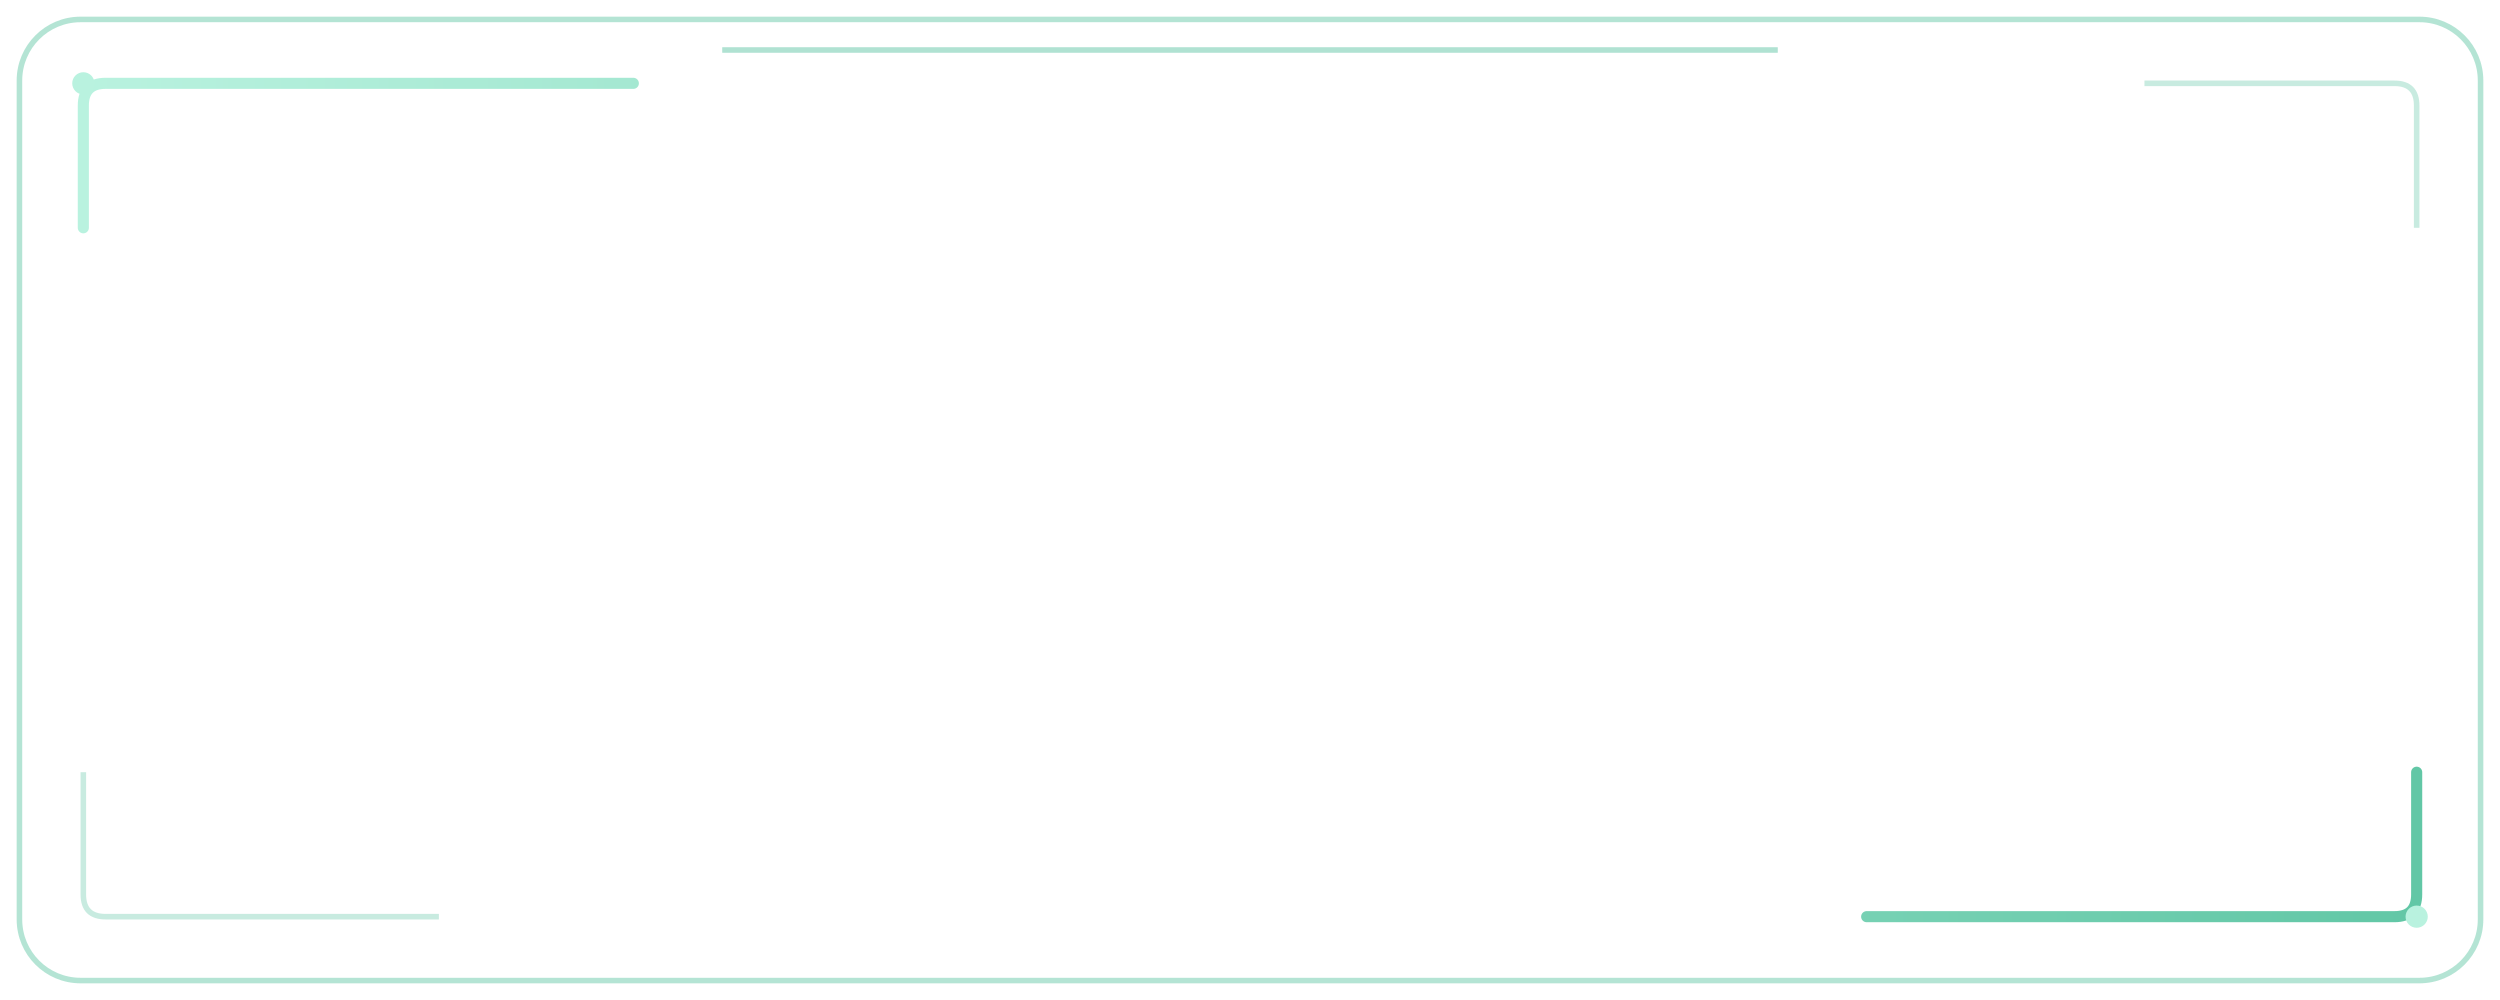
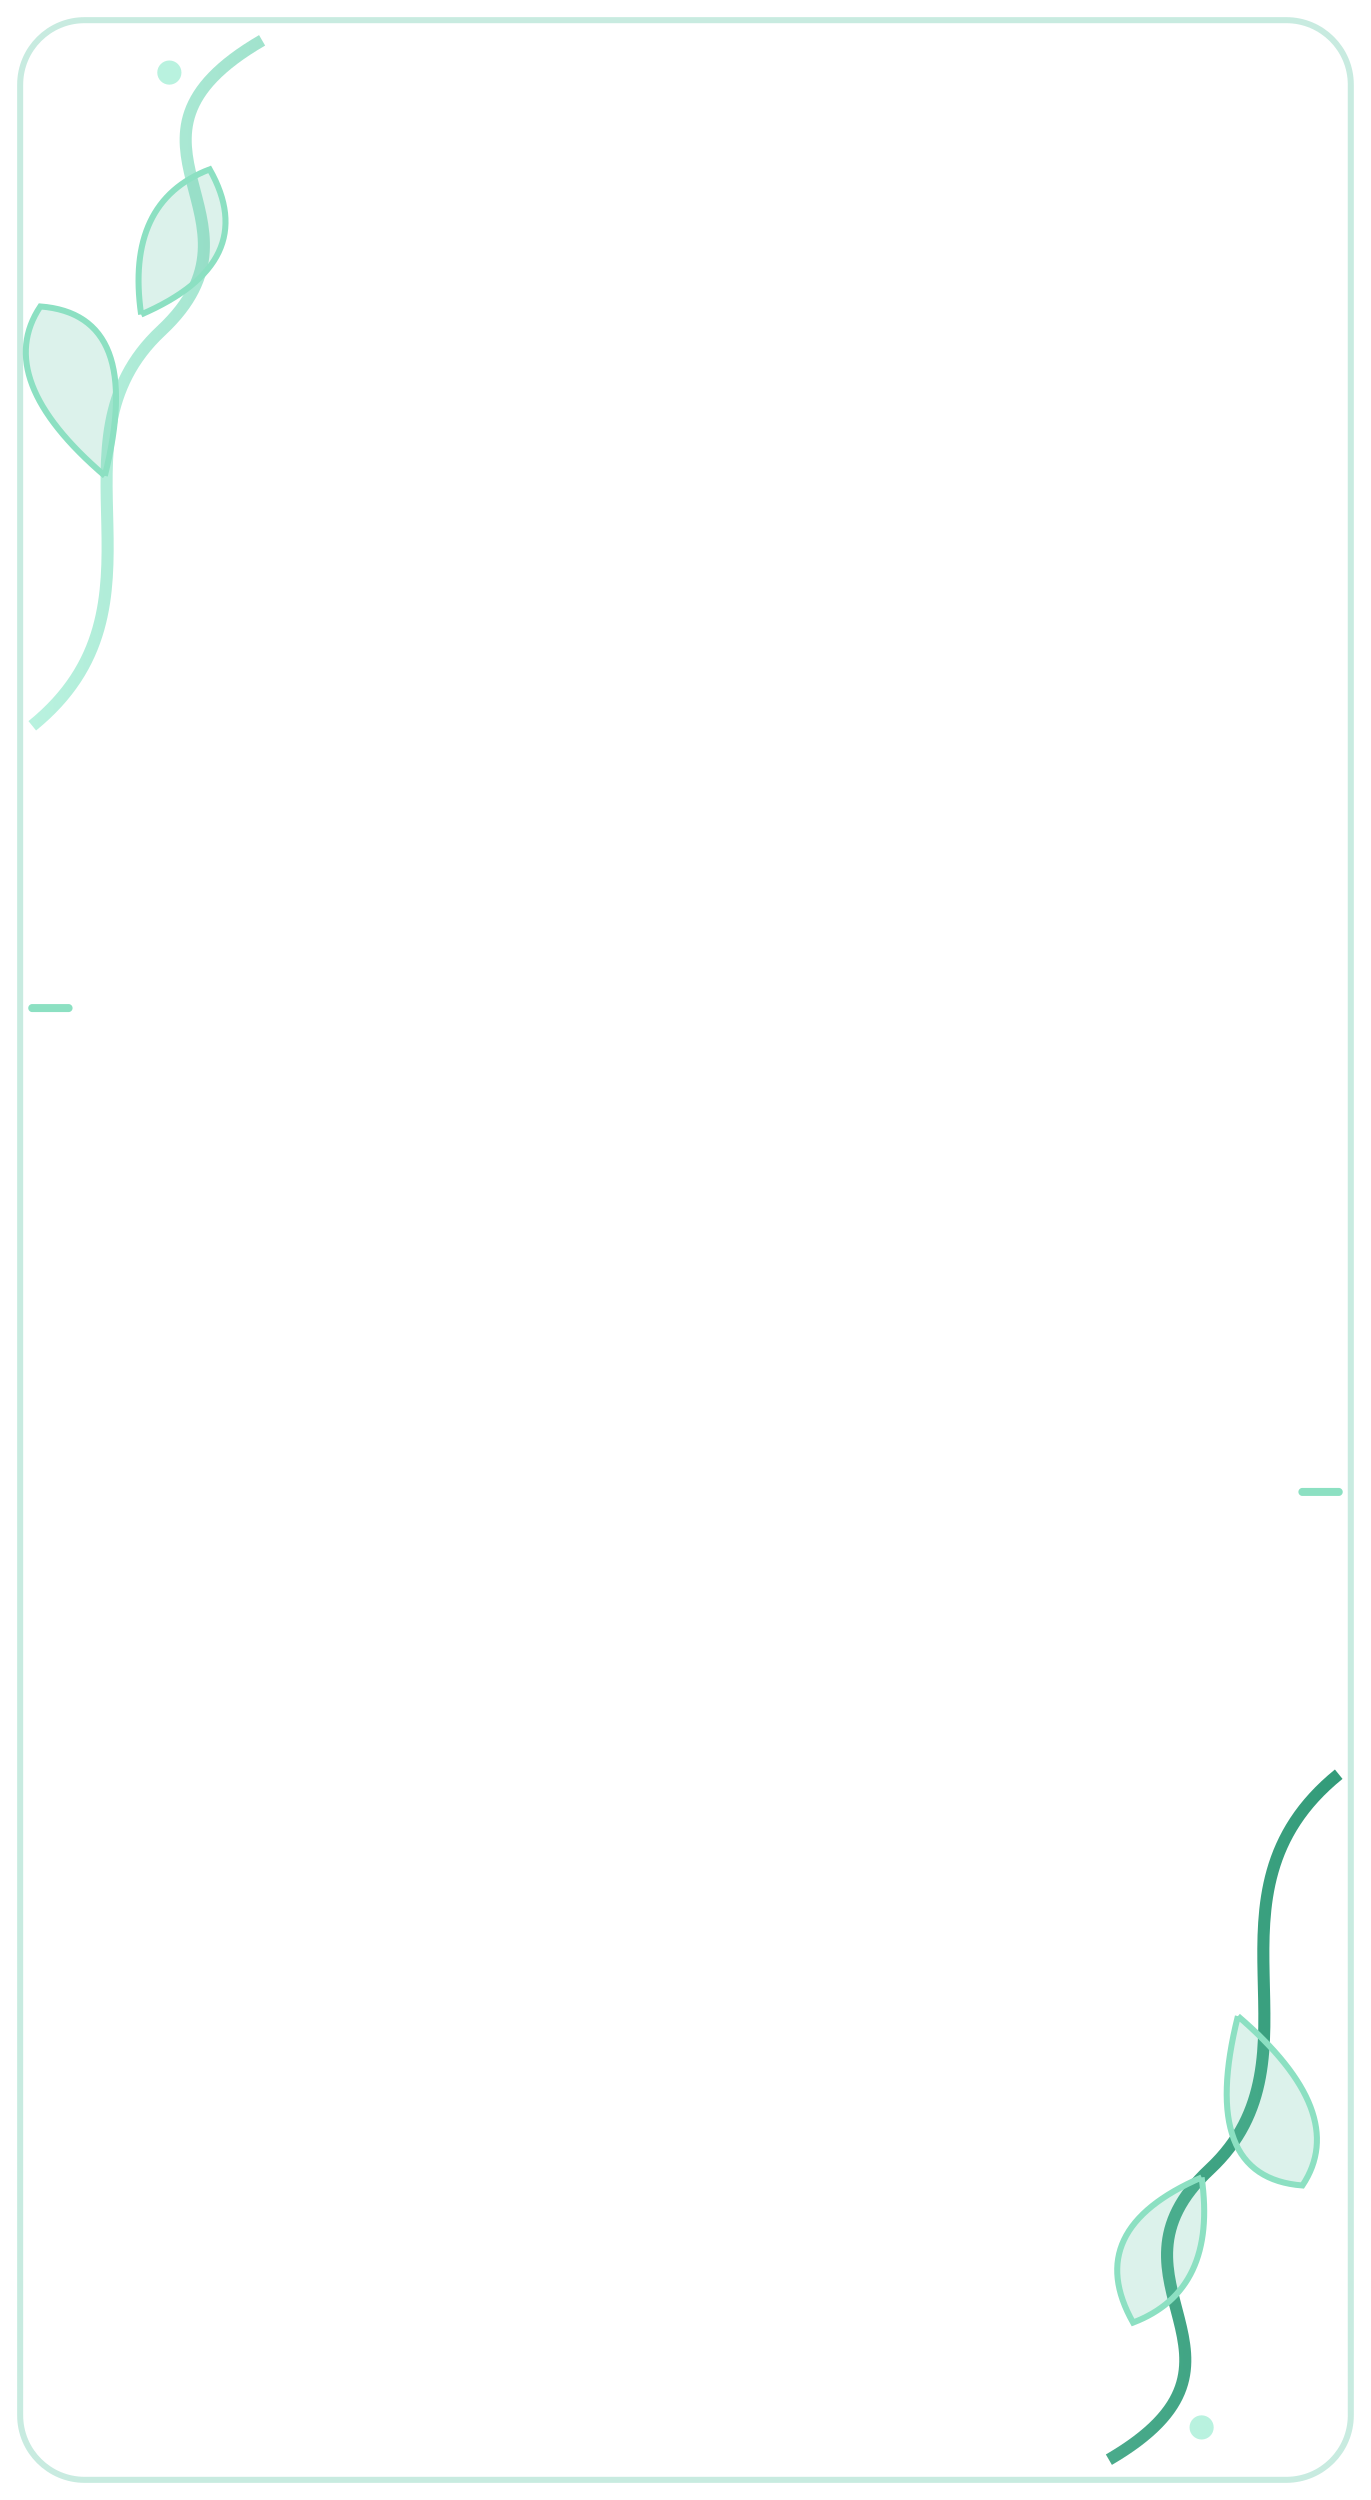
- <svg xmlns="http://www.w3.org/2000/svg" viewBox="0 0 900 360">
+ <svg xmlns="http://www.w3.org/2000/svg" viewBox="0 0 340 620" preserveAspectRatio="none">
  <defs>
-     <linearGradient id="g">
+     <linearGradient id="leaf">
      <stop stop-color="#b9f2df" />
-       <stop offset="1" stop-color="#62c7a6" />
+       <stop offset="1" stop-color="#329b79" />
    </linearGradient>
  </defs>
-   <rect x="7" y="7" width="886" height="346" rx="22" fill="none" stroke="#62c7a6" stroke-opacity=".48" stroke-width="2" />
-   <path d="M30 82V38q0-8 8-8h190M870 278v44q0 8-8 8H672" fill="none" stroke="url(#g)" stroke-width="4" stroke-linecap="round" />
-   <path d="M30 278v44q0 8 8 8h120M870 82V38q0-8-8-8h-90" fill="none" stroke="#62c7a6" stroke-opacity=".35" stroke-width="2" />
-   <circle cx="30" cy="30" r="4" fill="#b9f2df">
-     <animate attributeName="r" values="2;5;2" dur="2.8s" repeatCount="indefinite" />
+   <rect x="5" y="5" width="330" height="610" rx="16" fill="none" stroke="#62c7a6" stroke-opacity=".35" stroke-width="1.5" />
+   <path d="M8 180C45 150 10 110 40 82S22 35 65 10M332 440c-37 30-2 70-32 98s18 47-25 72" fill="none" stroke="url(#leaf)" stroke-width="3" />
+   <g fill="#62c7a6" fill-opacity=".22" stroke="#8ce0c2" stroke-width="1.5">
+     <path d="M26 118q-28-24-16-42q26 2 16 42M35 78q-4-28 17-36q13 23-17 36M307 500q28 24 16 42q-26-2-16-42M298 540q4 28-17 36q-13-23 17-36" />
+   </g>
+   <path d="M8 250h9M323 370h9" stroke="#8ce0c2" stroke-width="2" stroke-linecap="round" />
+   <circle cx="42" cy="18" r="3" fill="#b9f2df">
+     <animate attributeName="opacity" values=".15;1;.15" dur="3s" repeatCount="indefinite" />
  </circle>
-   <circle cx="870" cy="330" r="4" fill="#b9f2df">
-     <animate attributeName="opacity" values=".2;1;.2" dur="2.2s" repeatCount="indefinite" />
+   <circle cx="298" cy="602" r="3" fill="#b9f2df">
+     <animate attributeName="opacity" values="1;.2;1" dur="4s" repeatCount="indefinite" />
  </circle>
-   <path d="M260 18h380" stroke="#62c7a6" stroke-opacity=".5" stroke-width="2">
-     <animate attributeName="opacity" values=".25;.8;.25" dur="5s" repeatCount="indefinite" />
-   </path>
</svg>
